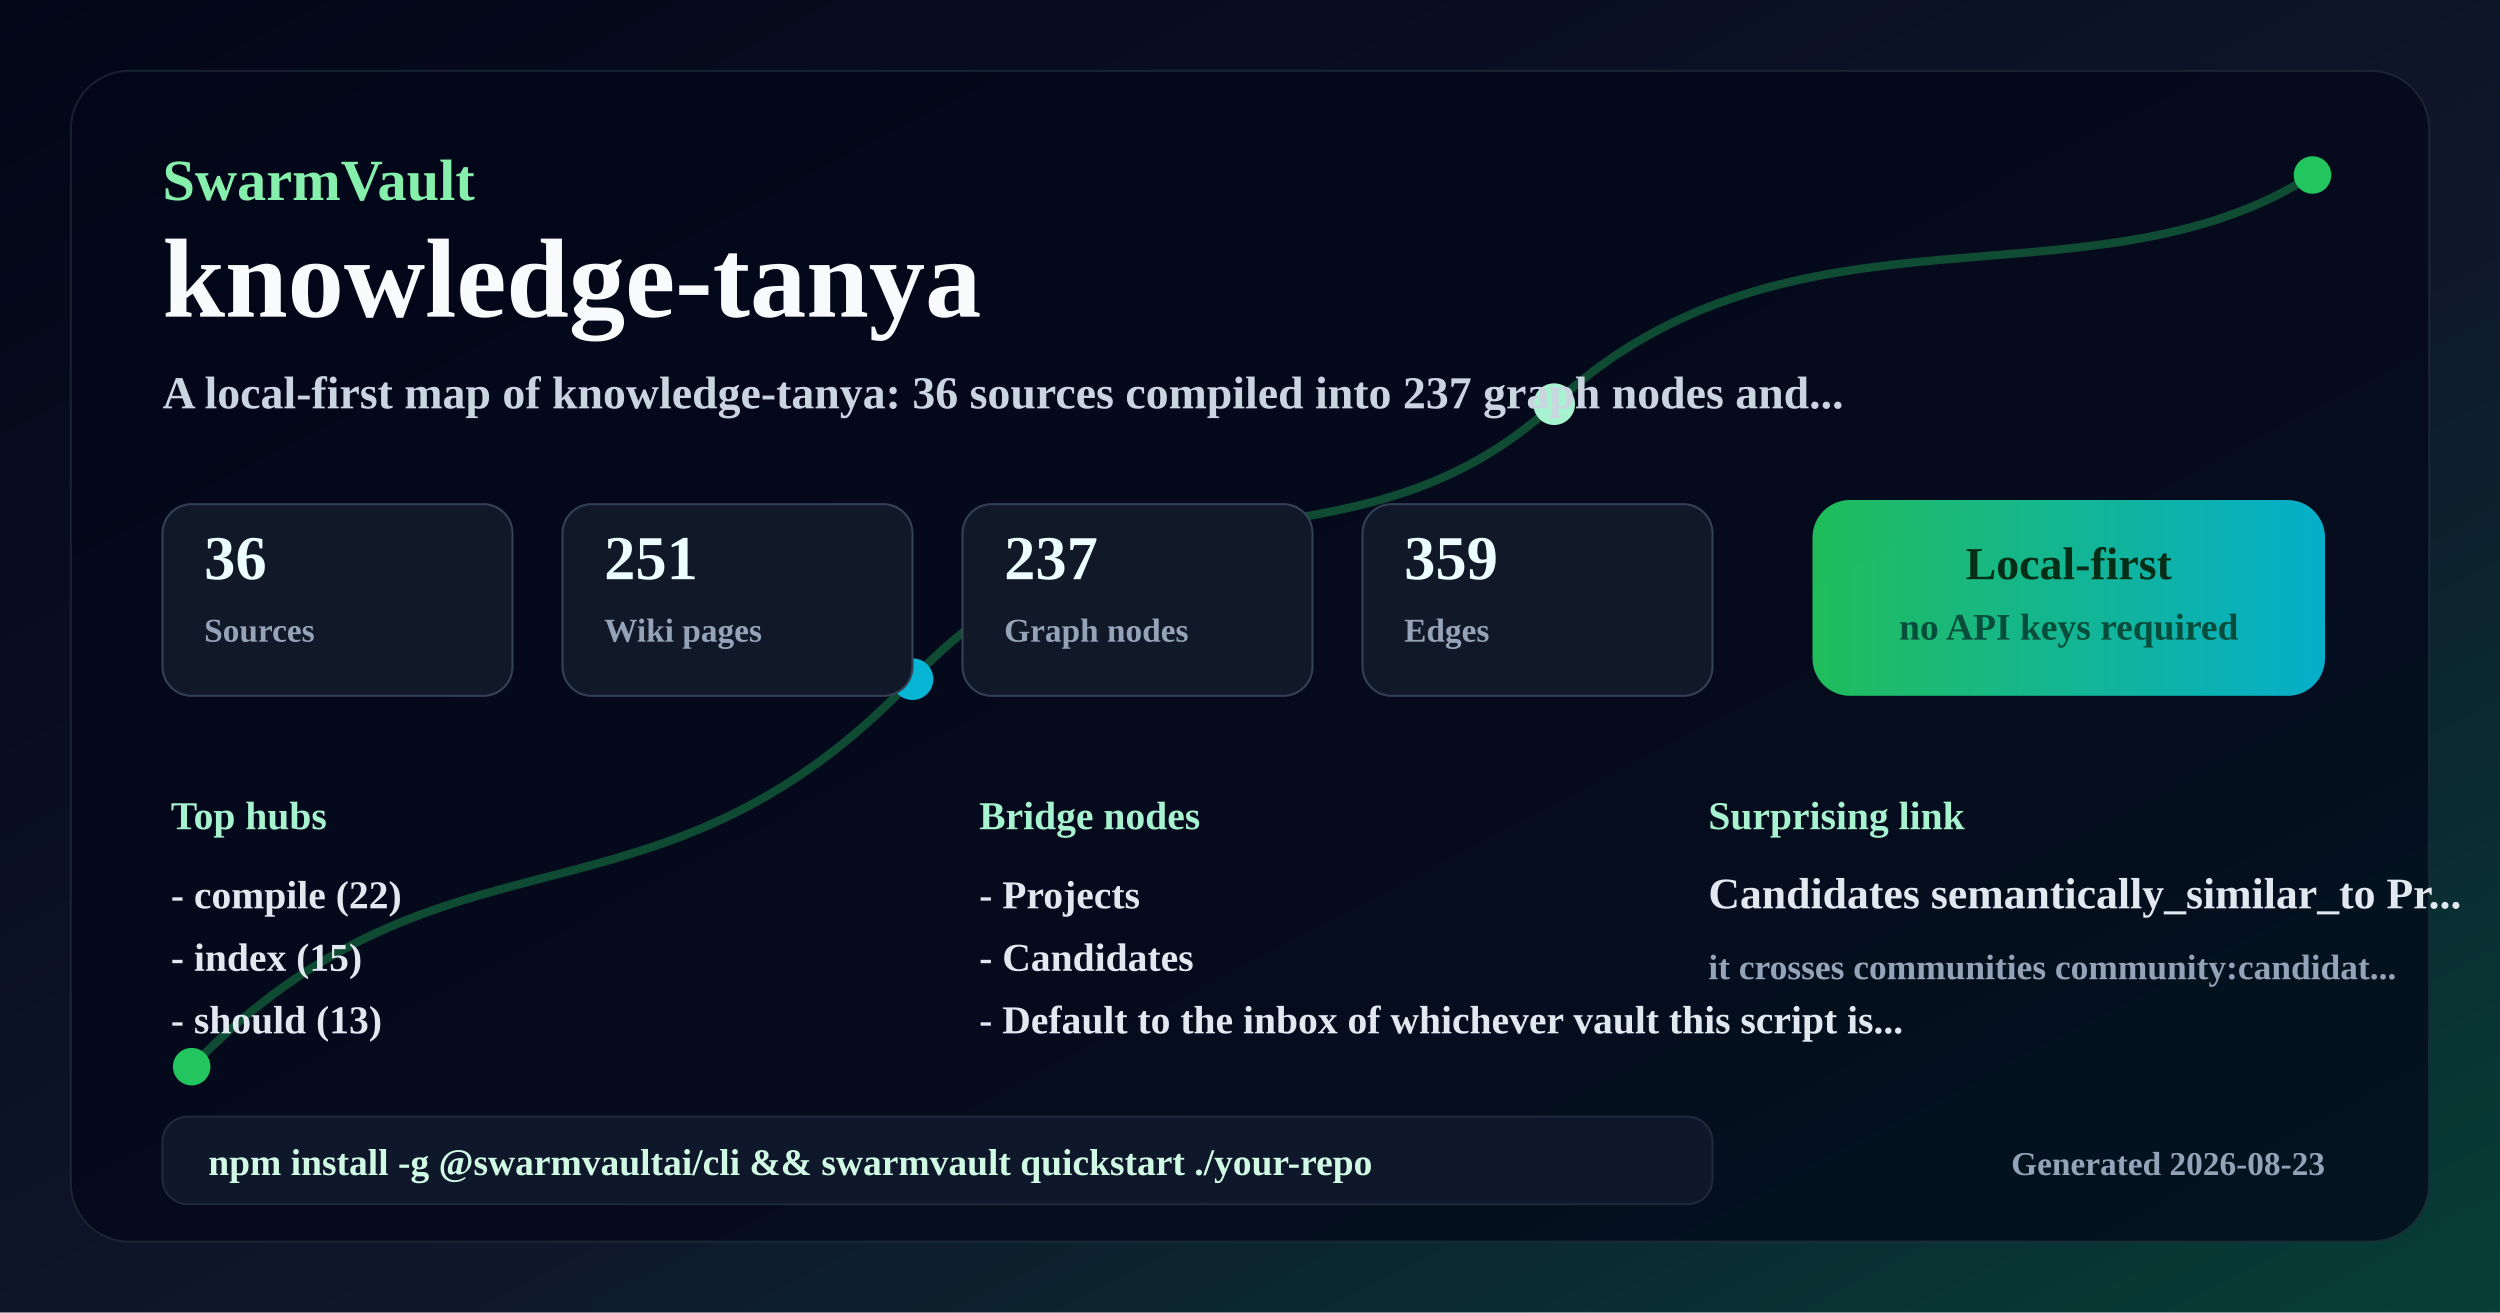
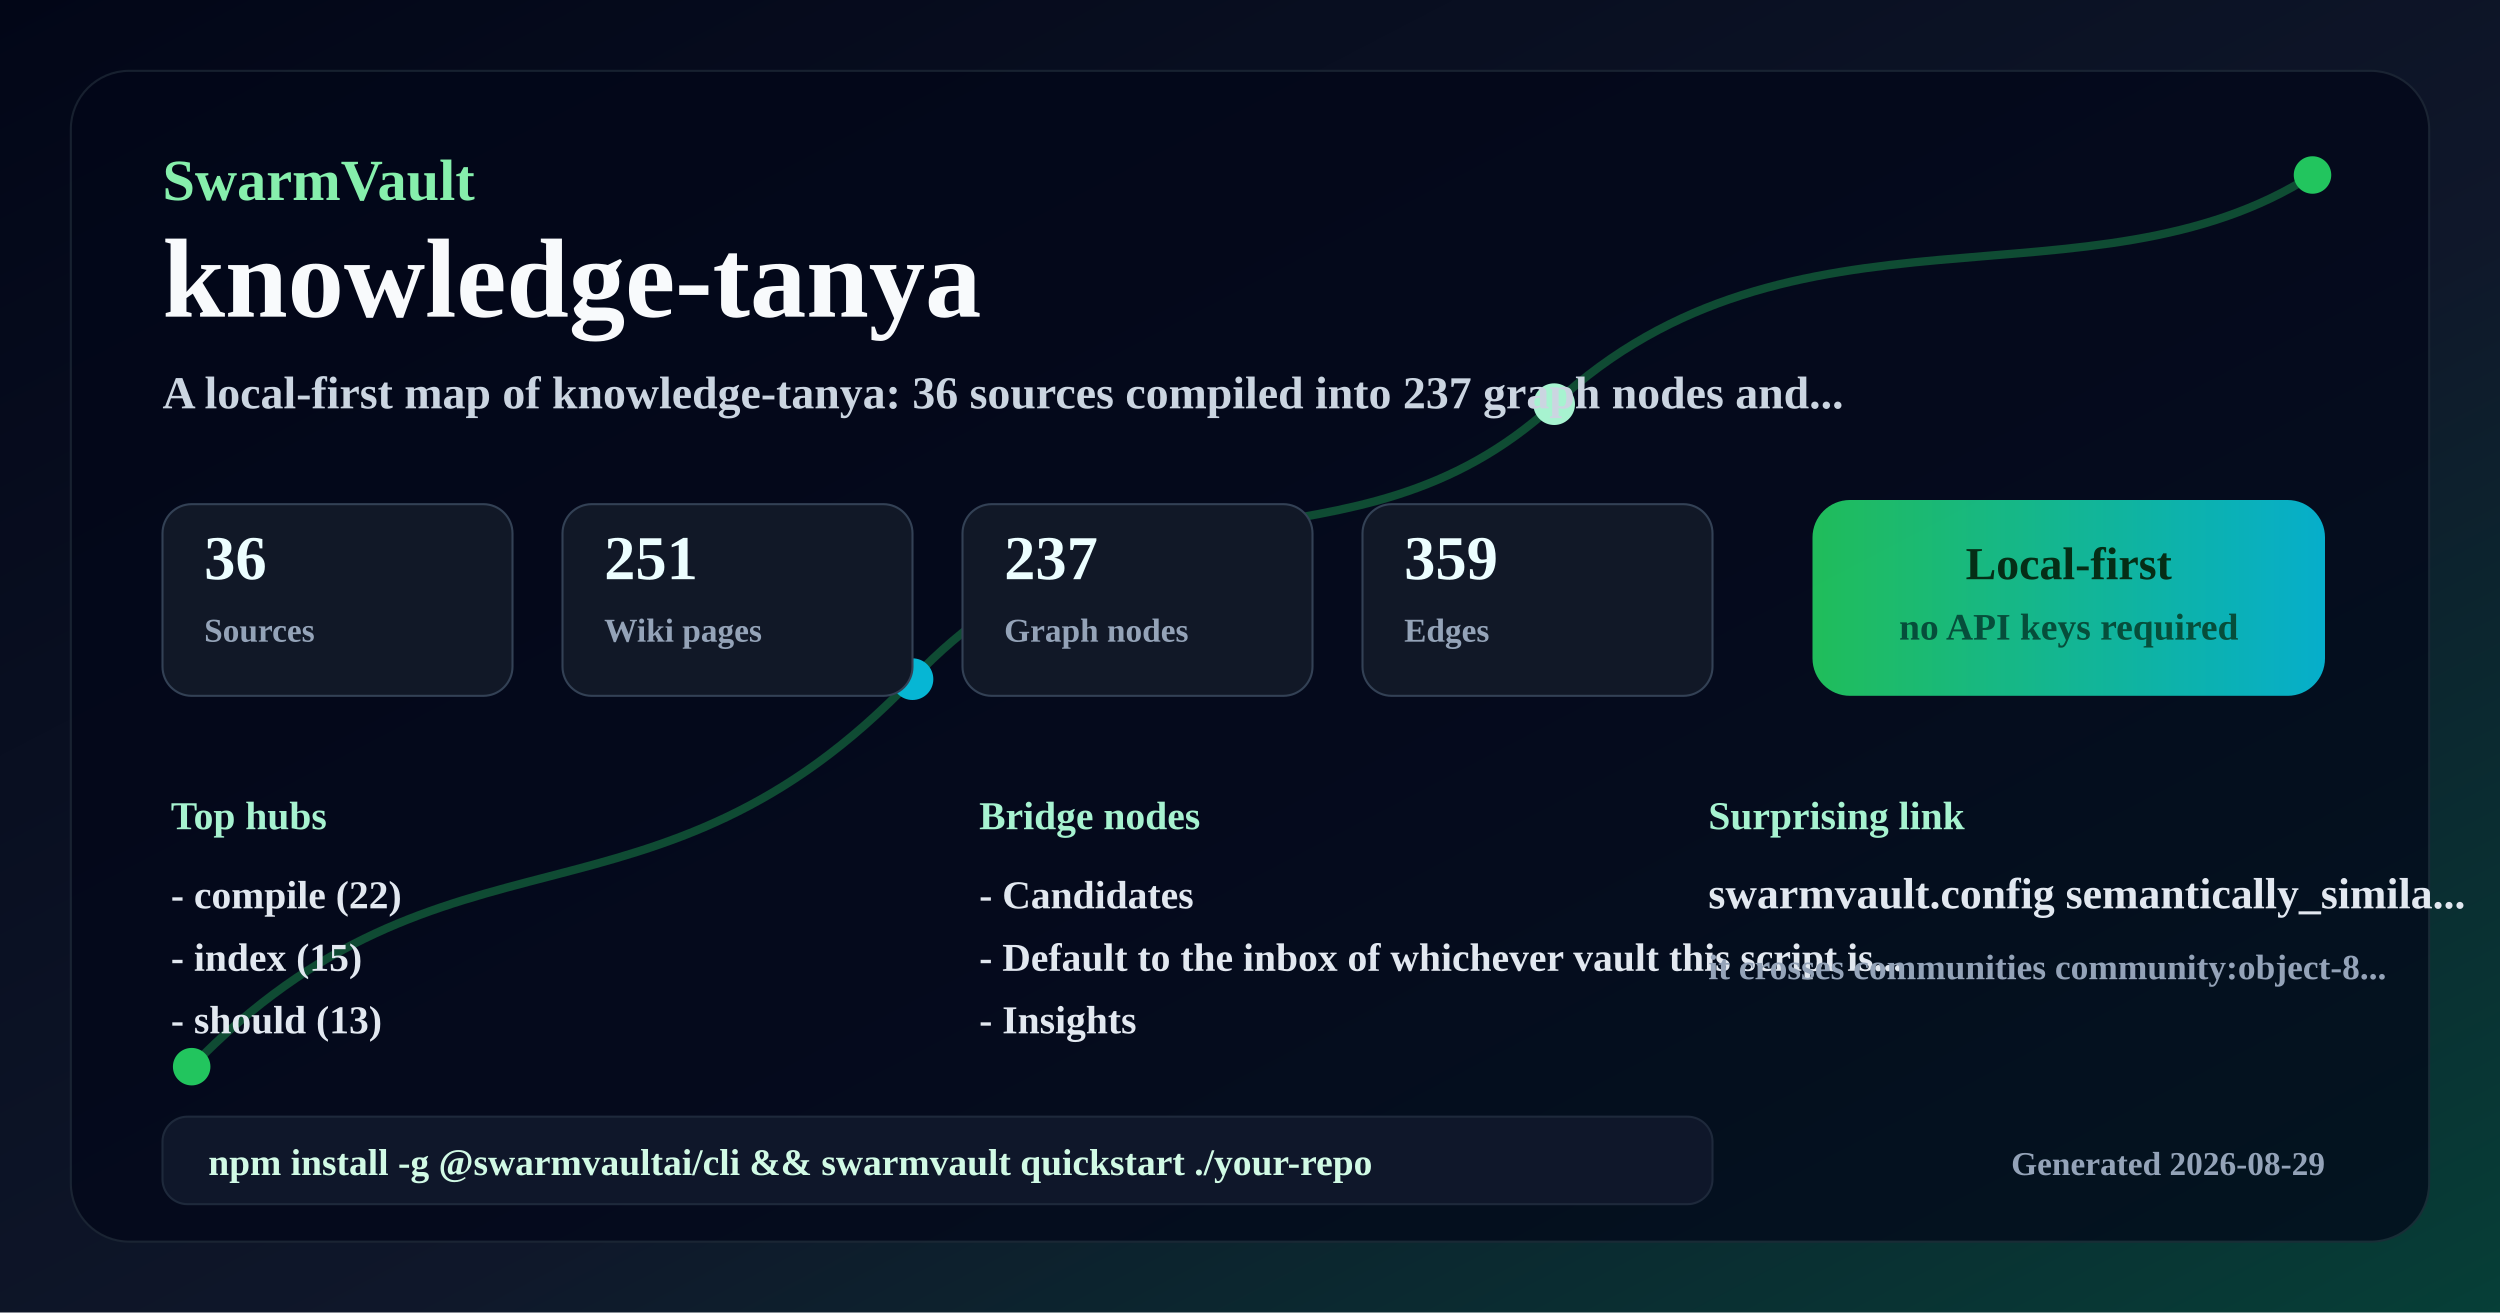
<svg xmlns="http://www.w3.org/2000/svg" width="1200" height="630" viewBox="0 0 1200 630" role="img" aria-labelledby="title desc">
  <defs>
    <linearGradient id="background" x1="0" y1="0" x2="1" y2="1">
      <stop offset="0%" stop-color="#020617" />
      <stop offset="58%" stop-color="#0f172a" />
      <stop offset="100%" stop-color="#063f37" />
    </linearGradient>
    <linearGradient id="accent" x1="0" y1="0" x2="1" y2="0">
      <stop offset="0%" stop-color="#22c55e" />
      <stop offset="100%" stop-color="#06b6d4" />
    </linearGradient>
  </defs>
  <rect width="1200" height="630" fill="url(#background)" />
  <rect x="34" y="34" width="1132" height="562" rx="28" fill="#020617" opacity="0.72" stroke="#1f2937" />
  <path d="M92 512 C214 386 314 456 438 326 C540 218 648 284 746 194 C860 88 1004 152 1110 84" fill="none" stroke="#22c55e" stroke-width="4" opacity="0.35" />
  <circle cx="92" cy="512" r="9" fill="#22c55e" />
  <circle cx="438" cy="326" r="10" fill="#06b6d4" />
  <circle cx="746" cy="194" r="10" fill="#a7f3d0" />
  <circle cx="1110" cy="84" r="9" fill="#22c55e" />
  <text x="78" y="96" font-size="28" fill="#86efac" font-weight="900" text-anchor="start">SwarmVault</text>
  <text x="78" y="152" font-size="54" fill="#f8fafc" font-weight="900" text-anchor="start">knowledge-tanya</text>
  <text x="78" y="196" font-size="22" fill="#cbd5e1" font-weight="600" text-anchor="start">A local-first map of knowledge-tanya: 36 sources compiled into 237 graph nodes and...</text>
  <rect x="78" y="242" width="168" height="92" rx="14" fill="#111827" stroke="#334155" />
  <text x="98" y="278" font-size="30" fill="#ecfeff" font-weight="800" text-anchor="start">36</text>
  <text x="98" y="308" font-size="16" fill="#94a3b8" font-weight="600" text-anchor="start">Sources</text>
  <rect x="270" y="242" width="168" height="92" rx="14" fill="#111827" stroke="#334155" />
  <text x="290" y="278" font-size="30" fill="#ecfeff" font-weight="800" text-anchor="start">251</text>
  <text x="290" y="308" font-size="16" fill="#94a3b8" font-weight="600" text-anchor="start">Wiki pages</text>
  <rect x="462" y="242" width="168" height="92" rx="14" fill="#111827" stroke="#334155" />
  <text x="482" y="278" font-size="30" fill="#ecfeff" font-weight="800" text-anchor="start">237</text>
  <text x="482" y="308" font-size="16" fill="#94a3b8" font-weight="600" text-anchor="start">Graph nodes</text>
  <rect x="654" y="242" width="168" height="92" rx="14" fill="#111827" stroke="#334155" />
  <text x="674" y="278" font-size="30" fill="#ecfeff" font-weight="800" text-anchor="start">359</text>
  <text x="674" y="308" font-size="16" fill="#94a3b8" font-weight="600" text-anchor="start">Edges</text>
  <rect x="870" y="240" width="246" height="94" rx="18" fill="url(#accent)" opacity="0.95" />
  <text x="993" y="278" font-size="22" fill="#052e16" font-weight="900" text-anchor="middle">Local-first</text>
  <text x="993" y="307" font-size="18" fill="#064e3b" font-weight="800" text-anchor="middle">no API keys required</text>
  <text x="82" y="398" font-size="19" fill="#a7f3d0" font-weight="800" text-anchor="start">Top hubs</text>
  <text x="82" y="436" font-size="19" fill="#e2e8f0" font-weight="600" text-anchor="start">- compile (22)</text>
  <text x="82" y="466" font-size="19" fill="#e2e8f0" font-weight="600" text-anchor="start">- index (15)</text>
  <text x="82" y="496" font-size="19" fill="#e2e8f0" font-weight="600" text-anchor="start">- should (13)</text>
  <text x="470" y="398" font-size="19" fill="#a7f3d0" font-weight="800" text-anchor="start">Bridge nodes</text>
-   <text x="470" y="436" font-size="19" fill="#e2e8f0" font-weight="600" text-anchor="start">- Projects</text>
-   <text x="470" y="466" font-size="19" fill="#e2e8f0" font-weight="600" text-anchor="start">- Candidates</text>
-   <text x="470" y="496" font-size="19" fill="#e2e8f0" font-weight="600" text-anchor="start">- Default to the inbox of whichever vault this script is...</text>
+   <text x="470" y="436" font-size="19" fill="#e2e8f0" font-weight="600" text-anchor="start">- Candidates</text>
+   <text x="470" y="466" font-size="19" fill="#e2e8f0" font-weight="600" text-anchor="start">- Default to the inbox of whichever vault this script is...</text>
+   <text x="470" y="496" font-size="19" fill="#e2e8f0" font-weight="600" text-anchor="start">- Insights</text>
  <text x="820" y="398" font-size="19" fill="#a7f3d0" font-weight="800" text-anchor="start">Surprising link</text>
-   <text x="820" y="436" font-size="21" fill="#e2e8f0" font-weight="800" text-anchor="start">Candidates semantically_similar_to Pr...</text>
-   <text x="820" y="470" font-size="17" fill="#94a3b8" font-weight="600" text-anchor="start">it crosses communities community:candidat...</text>
+   <text x="820" y="436" font-size="21" fill="#e2e8f0" font-weight="800" text-anchor="start">swarmvault.config semantically_simila...</text>
+   <text x="820" y="470" font-size="17" fill="#94a3b8" font-weight="600" text-anchor="start">it crosses communities community:object-8...</text>
  <rect x="78" y="536" width="744" height="42" rx="12" fill="#0f172a" stroke="#1e293b" />
  <text x="100" y="564" font-size="18" fill="#d1fae5" font-weight="800" text-anchor="start">npm install -g @swarmvaultai/cli &amp;&amp; swarmvault quickstart ./your-repo</text>
-   <text x="1116" y="564" font-size="16" fill="#94a3b8" font-weight="600" text-anchor="end">Generated 2026-08-23</text>
+   <text x="1116" y="564" font-size="16" fill="#94a3b8" font-weight="600" text-anchor="end">Generated 2026-08-29</text>
</svg>
